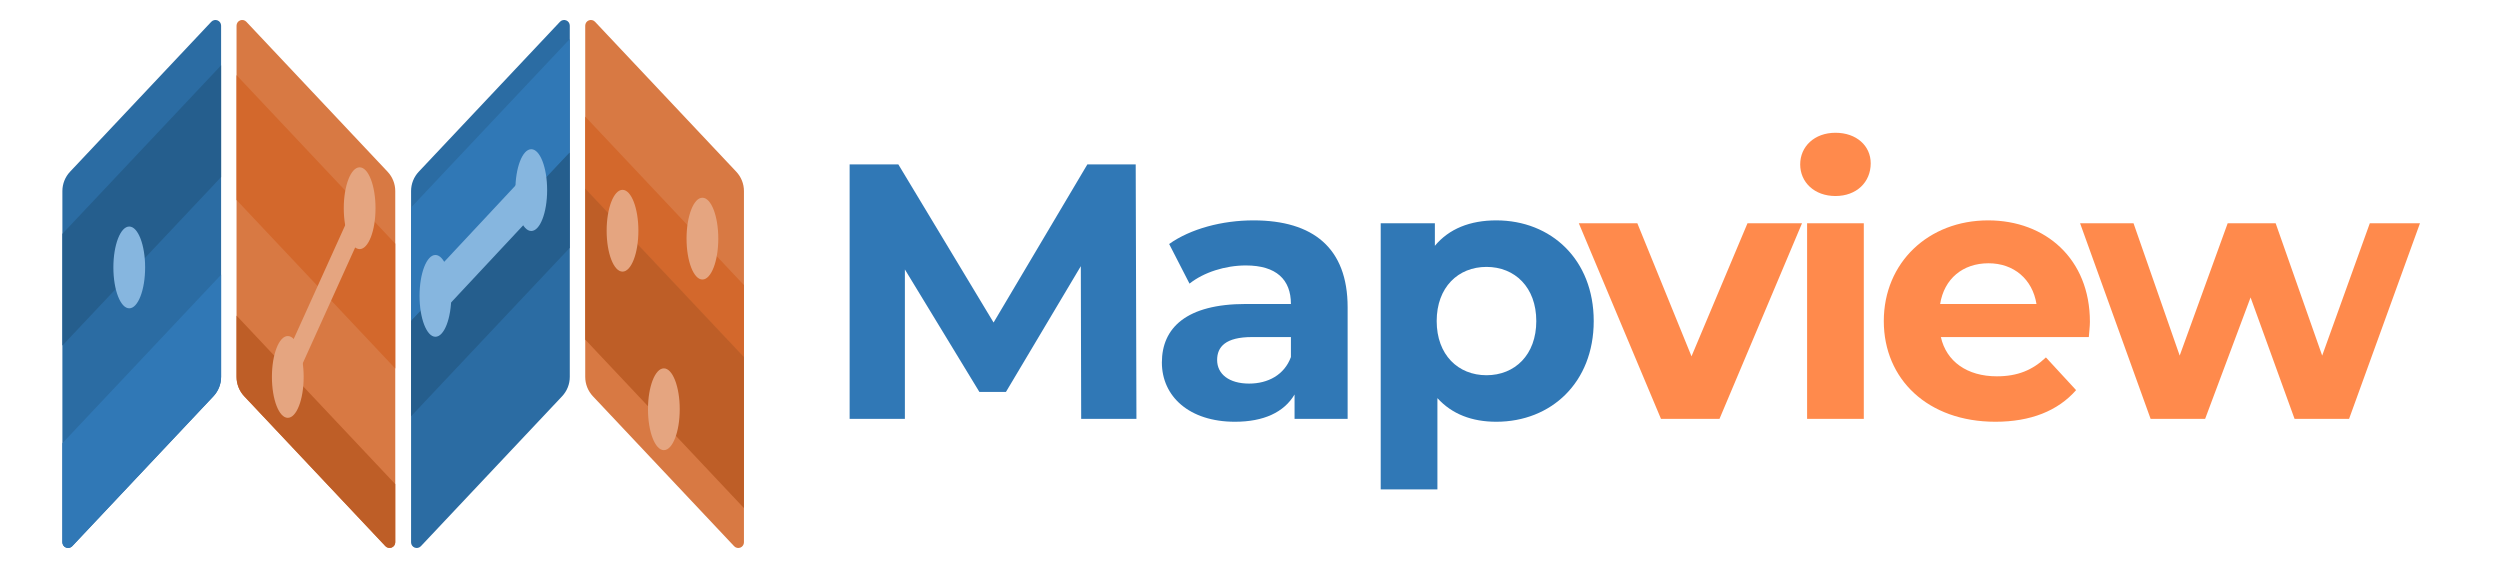
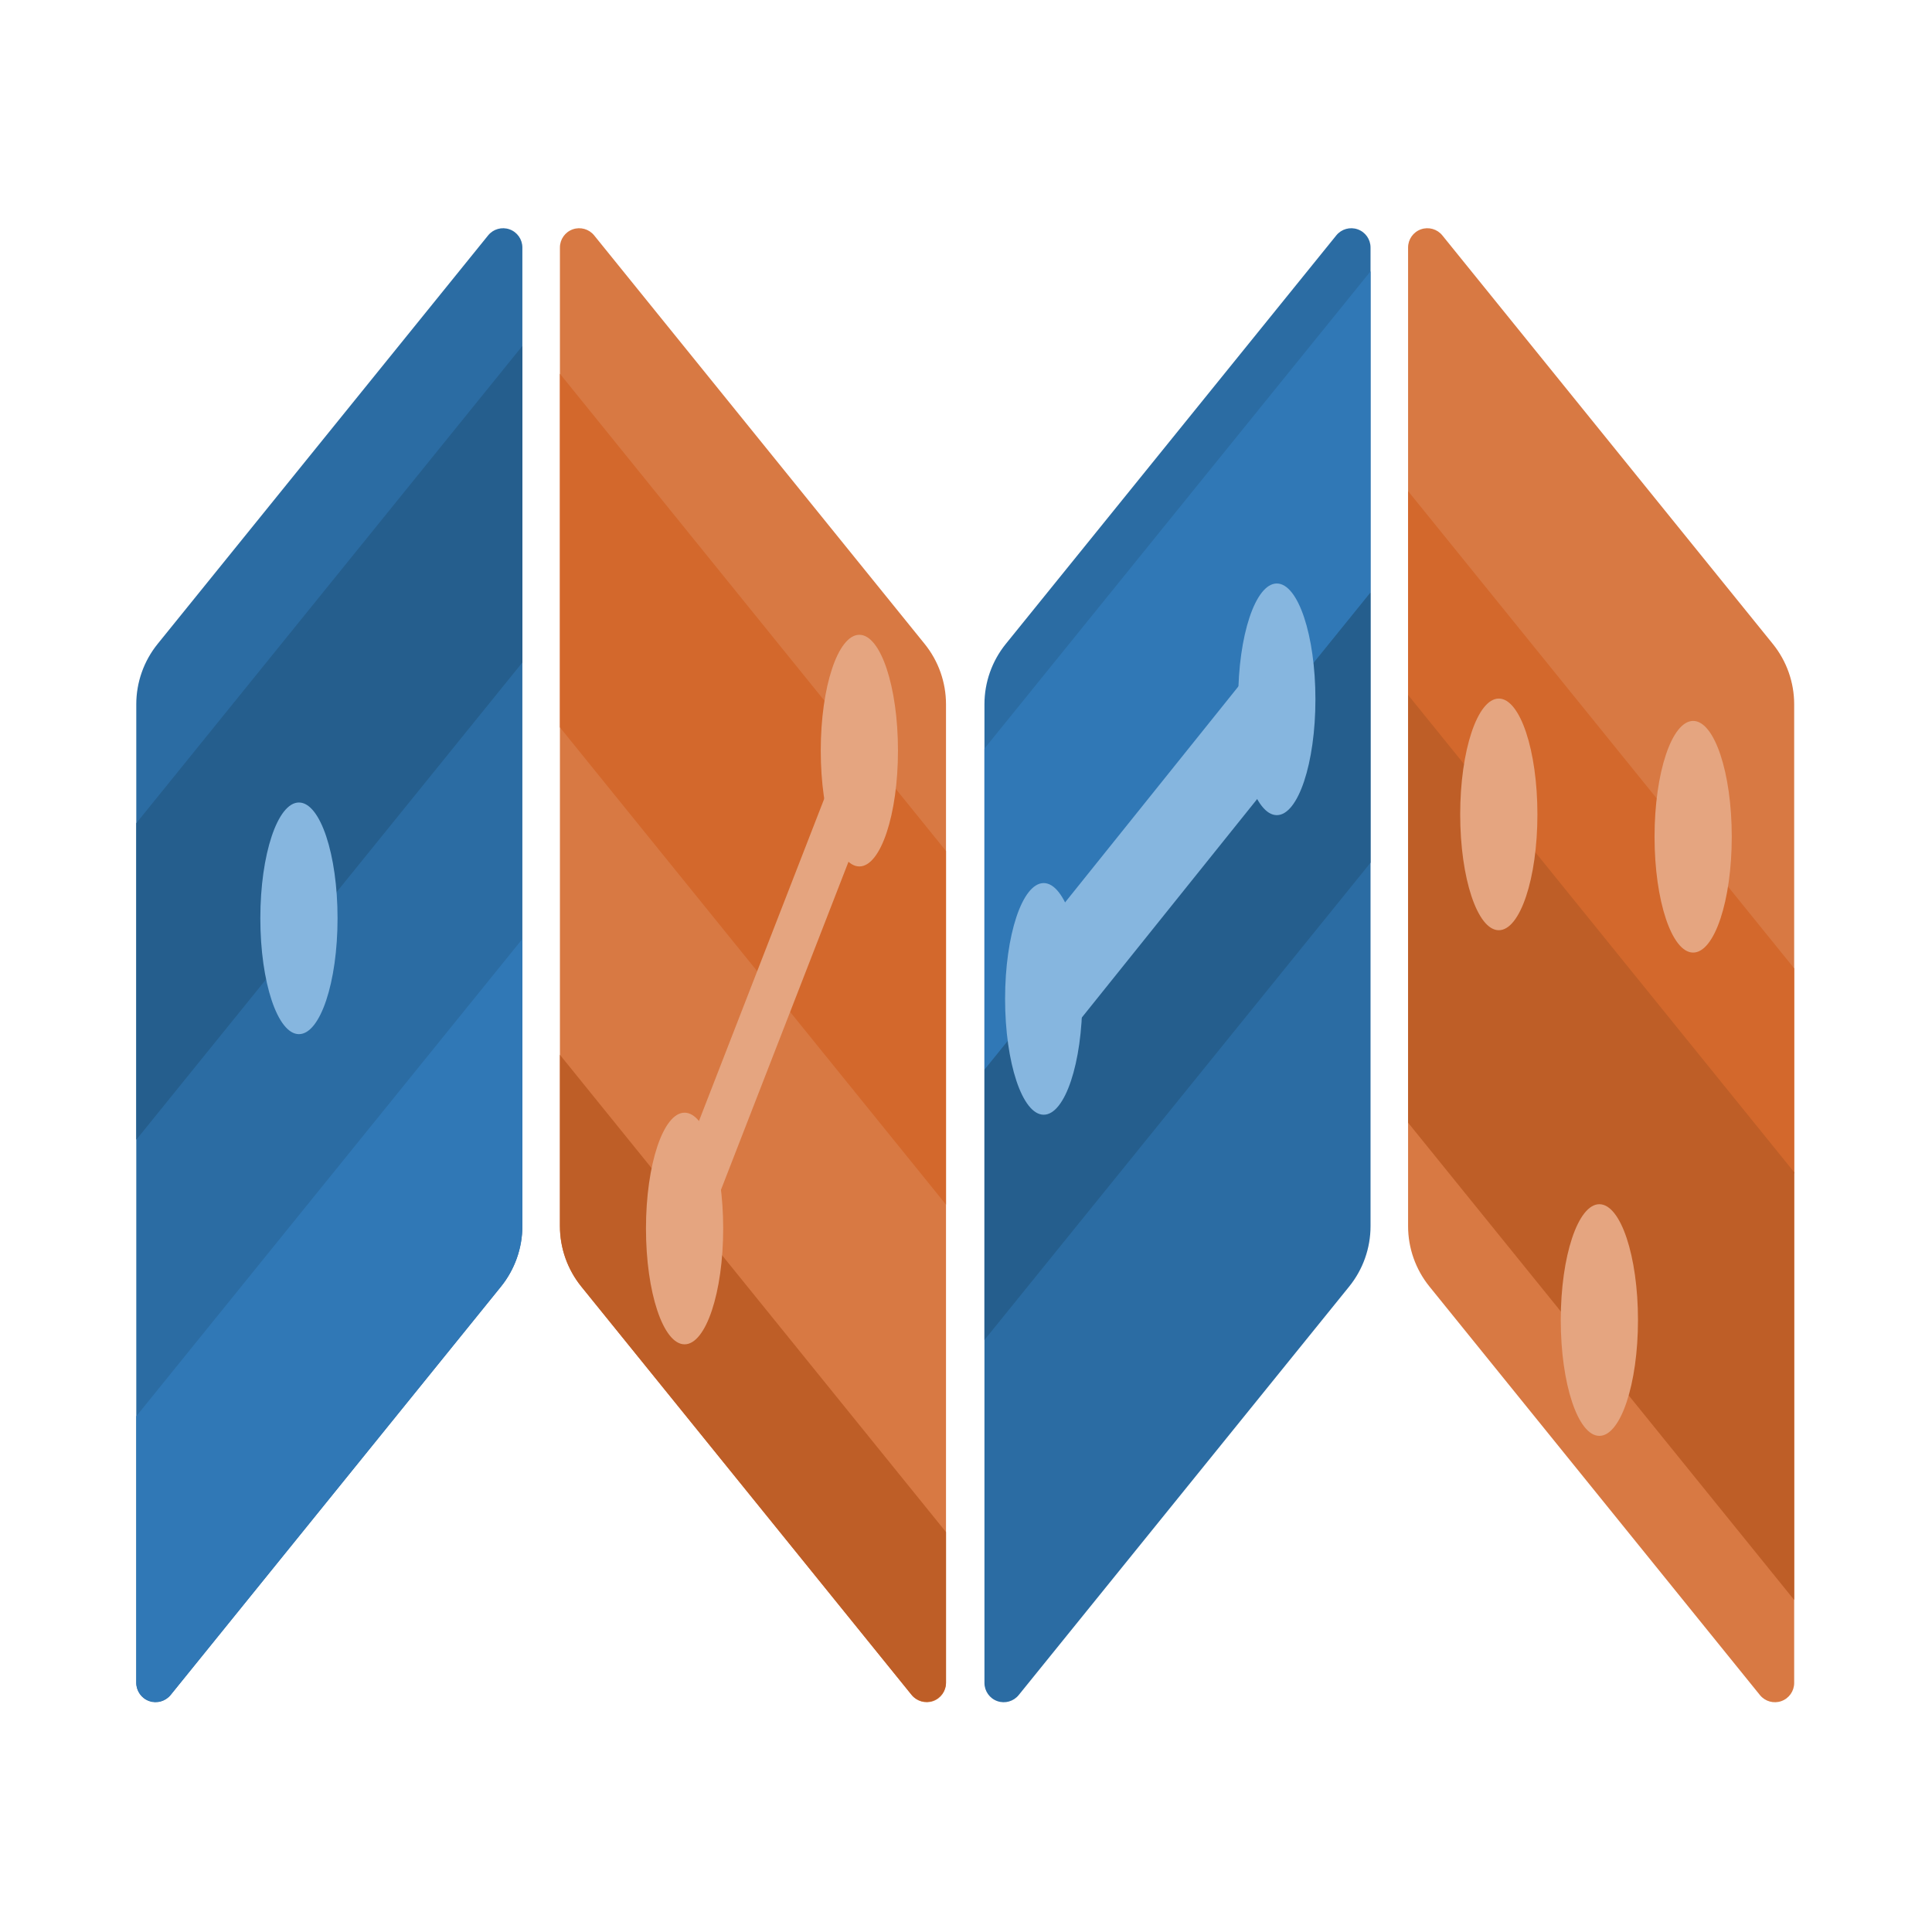
- <svg xmlns="http://www.w3.org/2000/svg" viewBox="0 0 1834 417" version="1.1" xml:space="preserve" style="     fill-rule: evenodd;     clip-rule: evenodd;     stroke-linejoin: round;     stroke-miterlimit: 2; ">
-   <g transform="matrix(-1.14063,0,0,1.76597,686.064,-106.722)">
-     <path d="M225.089,71.086C225.089,70.121 224.177,69.253 222.788,68.897C221.399,68.541 219.814,68.769 218.789,69.471C200.031,82.334 144.803,120.204 127.947,131.763C124.773,133.94 123.005,136.817 123.005,139.807C123.005,162.392 123.005,260.491 123.005,285.722C123.005,286.687 123.917,287.555 125.306,287.911C126.695,288.267 128.28,288.039 129.305,287.337C148.063,274.474 203.291,236.604 220.147,225.045C223.321,222.868 225.089,219.991 225.089,217.001C225.089,194.416 225.089,96.317 225.089,71.086Z" style="fill: rgb(216, 121, 67)" />
+ <svg xmlns="http://www.w3.org/2000/svg" width="100%" height="100%" viewBox="0 0 417 417" version="1.1" xml:space="preserve" style="fill-rule:evenodd;clip-rule:evenodd;stroke-linejoin:round;stroke-miterlimit:2;">
+   <g transform="matrix(-0.816322,0,0,1.47164,487.664,-54.213)">
+     <path d="M225.089,73.138C225.089,71.941 223.729,70.873 221.694,70.474C219.659,70.074 217.392,70.43 216.034,71.361C195.422,85.495 145.486,119.736 128.653,131.279C124.999,133.785 123.005,136.91 123.005,140.133C123.005,162.73 123.005,255.714 123.005,283.67C123.005,284.868 124.365,285.935 126.4,286.334C128.435,286.734 130.702,286.378 132.06,285.447C152.672,271.314 202.608,237.072 219.441,225.529C223.095,223.023 225.089,219.898 225.089,216.675C225.089,194.078 225.089,101.094 225.089,73.138Z" style="fill:rgb(216,121,67);" />
  </g>
-   <g transform="matrix(1.14063,0,0,1.76597,161.255,-106.722)">
-     <path d="M225.089,71.086C225.089,70.121 224.177,69.253 222.788,68.897C221.399,68.541 219.814,68.769 218.789,69.471C200.031,82.334 144.803,120.204 127.947,131.763C124.773,133.94 123.005,136.817 123.005,139.807C123.005,162.392 123.005,260.491 123.005,285.722C123.005,286.687 123.917,287.555 125.306,287.911C126.695,288.267 128.28,288.039 129.305,287.337C148.063,274.474 203.291,236.604 220.147,225.045C223.321,222.868 225.089,219.991 225.089,217.001C225.089,194.416 225.089,96.317 225.089,71.086Z" style="fill: rgb(43, 108, 163)" />
+   <g transform="matrix(0.816322,0,0,1.47164,112.07,-54.213)">
+     <path d="M225.089,73.138C225.089,71.941 223.729,70.873 221.694,70.474C219.659,70.074 217.392,70.43 216.034,71.361C195.422,85.495 145.486,119.736 128.653,131.279C124.999,133.785 123.005,136.91 123.005,140.133C123.005,162.73 123.005,255.714 123.005,283.67C123.005,284.868 124.365,285.935 126.4,286.334C128.435,286.734 130.702,286.378 132.06,285.447C152.672,271.314 202.608,237.072 219.441,225.529C223.095,223.023 225.089,219.898 225.089,216.675C225.089,194.078 225.089,101.094 225.089,73.138Z" style="fill:rgb(43,108,163);" />
  </g>
-   <g transform="matrix(1.14063,0,0,1.76597,-94.5419,-106.722)">
-     <path d="M225.089,71.086C225.089,70.121 224.177,69.253 222.788,68.897C221.399,68.541 219.814,68.769 218.789,69.471C200.031,82.334 144.803,120.204 127.947,131.763C124.773,133.94 123.005,136.817 123.005,139.807C123.005,162.392 123.005,260.491 123.005,285.722C123.005,286.687 123.917,287.555 125.306,287.911C126.695,288.267 128.28,288.039 129.305,287.337C148.051,274.482 203.221,236.651 220.115,225.067C223.31,222.876 225.089,219.981 225.089,216.971L225.089,71.086Z" style="fill: rgb(43, 108, 163)" />
+   <g transform="matrix(0.816322,0,0,1.47164,-70.9978,-54.213)">
+     <path d="M225.089,73.138C225.089,71.941 223.729,70.873 221.694,70.474C219.659,70.074 217.392,70.43 216.034,71.361C195.422,85.495 145.486,119.736 128.653,131.279C124.999,133.785 123.005,136.91 123.005,140.133C123.005,162.73 123.005,255.714 123.005,283.67C123.005,284.868 124.365,285.935 126.4,286.334C128.435,286.734 130.702,286.378 132.06,285.447C152.657,271.324 202.536,237.121 219.405,225.554C223.083,223.032 225.089,219.887 225.089,216.643C225.089,193.989 225.089,101.081 225.089,73.138Z" style="fill:rgb(43,108,163);" />
  </g>
-   <g transform="matrix(1.14063,0,0,1.76597,-94.5419,-106.722)">
-     <path d="M225.089,174.553L123.005,244.553C123.005,244.553 123.005,272.969 123.005,285.659C123.005,286.635 123.927,287.511 125.331,287.871C126.734,288.231 128.336,288.001 129.372,287.291C148.181,274.393 203.239,236.639 220.114,225.068C223.31,222.877 225.089,219.98 225.089,216.97C225.089,205.058 225.089,174.553 225.089,174.553Z" style="fill: rgb(48, 120, 182)" />
+   <g transform="matrix(0.816322,0,0,1.47164,-70.9978,-54.213)">
+     <path d="M225.089,174.553L123.005,244.553C123.005,244.553 123.005,270.125 123.005,283.586C123.005,284.796 124.38,285.874 126.436,286.278C128.492,286.681 130.784,286.322 132.156,285.382C152.811,271.218 202.56,237.105 219.403,225.555C223.082,223.033 225.089,219.886 225.089,216.642C225.089,204.507 225.089,174.553 225.089,174.553Z" style="fill:rgb(48,120,182);" />
  </g>
-   <g transform="matrix(1.14063,0,0,1.76597,161.255,-279.651)">
-     <path d="M225.089,174.553L123.005,244.553L123.005,291.656L225.089,221.656L225.089,174.553Z" style="fill: rgb(48, 120, 182)" />
+   <g transform="matrix(0.816322,0,0,1.47164,112.07,-198.32)">
+     <path d="M225.089,174.553L123.005,244.553L123.005,291.656L225.089,221.656L225.089,174.553Z" style="fill:rgb(48,120,182);" />
  </g>
-   <g transform="matrix(1.14063,0,0,1.76597,-94.5419,-260.322)">
-     <path d="M225.089,174.553L123.005,244.553L123.005,290.977L225.089,220.977L225.089,174.553Z" style="fill: rgb(37, 94, 141)" />
+   <g transform="matrix(0.816322,0,0,1.47164,-70.9978,-182.213)">
+     <path d="M225.089,174.553L123.005,244.553L123.005,290.977L225.089,220.977L225.089,174.553Z" style="fill:rgb(37,94,141);" />
  </g>
-   <g transform="matrix(1.14063,0,0,1.76597,161.255,-208.462)">
-     <path d="M225.089,181.349L123.005,251.349L123.005,290.977L225.089,220.977L225.089,181.349Z" style="fill: rgb(37, 94, 141)" />
+   <g transform="matrix(0.816322,0,0,1.47164,112.07,-138.996)">
+     <path d="M225.089,181.349L123.005,251.349L123.005,290.977L225.089,220.977L225.089,181.349Z" style="fill:rgb(37,94,141);" />
  </g>
-   <g transform="matrix(-1.14063,0,0,1.76597,430.267,-106.722)">
-     <path d="M225.089,71.086C225.089,70.121 224.177,69.253 222.788,68.897C221.399,68.541 219.814,68.769 218.789,69.471C200.031,82.334 144.803,120.204 127.947,131.763C124.773,133.94 123.005,136.817 123.005,139.807C123.005,162.392 123.005,260.491 123.005,285.722C123.005,286.687 123.917,287.555 125.306,287.911C126.695,288.267 128.28,288.039 129.305,287.337C148.05,274.483 203.219,236.653 220.114,225.068C223.31,222.877 225.089,219.98 225.089,216.97C225.089,194.326 225.089,96.305 225.089,71.086Z" style="fill: rgb(216, 121, 67)" />
+   <g transform="matrix(-0.816322,0,0,1.47164,304.596,-54.213)">
+     <path d="M225.089,73.138C225.089,71.941 223.729,70.873 221.694,70.474C219.659,70.074 217.392,70.43 216.034,71.361C195.422,85.495 145.486,119.736 128.653,131.279C124.999,133.785 123.005,136.91 123.005,140.133C123.005,162.73 123.005,255.714 123.005,283.67C123.005,284.868 124.365,285.935 126.4,286.334C128.435,286.734 130.702,286.378 132.06,285.447C152.657,271.324 202.533,237.123 219.403,225.555C223.082,223.033 225.089,219.886 225.089,216.642L225.089,73.138Z" style="fill:rgb(216,121,67);" />
  </g>
-   <g transform="matrix(-1.14063,0,0,1.76597,430.267,-283.122)">
-     <path d="M225.089,191.541L123.005,261.541L123.005,313.401L225.089,243.401L225.089,191.541Z" style="fill: rgb(211, 104, 44)" />
+   <g transform="matrix(-0.816322,0,0,1.47164,304.596,-201.213)">
+     <path d="M225.089,191.541L123.005,261.541L123.005,313.401L225.089,243.401L225.089,191.541Z" style="fill:rgb(211,104,44);" />
  </g>
-   <g transform="matrix(-1.14063,0,0,1.76597,686.064,-252.724)">
-     <path d="M225.089,191.541L123.005,261.541L123.005,291.656L225.089,221.656L225.089,191.541Z" style="fill: rgb(211, 104, 44)" />
+   <g transform="matrix(-0.816322,0,0,1.47164,487.664,-175.881)">
+     <path d="M225.089,191.541L123.005,261.541L123.005,291.656L225.089,221.656L225.089,191.541Z" style="fill:rgb(211,104,44);" />
  </g>
-   <g transform="matrix(-1.14063,0,0,1.76597,686.064,-199.924)">
-     <path d="M225.089,191.541L123.005,261.541L123.005,324.273L225.089,254.273L225.089,191.541Z" style="fill: rgb(190, 94, 39)" />
+   <g transform="matrix(-0.816322,0,0,1.47164,487.664,-131.881)">
+     <path d="M225.089,191.541L123.005,261.541L123.005,324.273L225.089,254.273L225.089,191.541Z" style="fill:rgb(190,94,39);" />
  </g>
-   <g transform="matrix(-1.14063,0,0,1.76597,430.267,-106.722)">
-     <path d="M225.089,191.541L123.005,261.541C123.005,261.541 123.005,276.875 123.005,285.659C123.005,286.635 123.927,287.511 125.331,287.871C126.734,288.231 128.336,288.001 129.372,287.291C148.194,274.384 203.311,236.59 220.147,225.045C223.321,222.868 225.089,219.991 225.089,217.001C225.089,208.548 225.089,191.541 225.089,191.541Z" style="fill: rgb(190, 94, 39)" />
+   <g transform="matrix(-0.816322,0,0,1.47164,304.596,-54.213)">
+     <path d="M225.089,191.541L123.005,261.541L123.005,283.586C123.005,284.796 124.38,285.874 126.436,286.278C128.492,286.681 130.784,286.322 132.156,285.382C152.827,271.207 202.634,237.054 219.441,225.529C223.095,223.023 225.089,219.898 225.089,216.675C225.089,208.119 225.089,191.541 225.089,191.541Z" style="fill:rgb(190,94,39);" />
  </g>
-   <g transform="matrix(0.585398,-9.93651e-18,2.88309e-17,-1.45496,37.6311,739.717)">
-     <ellipse cx="97.69" cy="373.574" rx="19.891" ry="20.619" style="fill: rgb(134, 182, 223)" />
+   <g transform="matrix(0.418956,-8.28043e-18,2.06336e-17,-1.21246,23.5954,651.153)">
+     <ellipse cx="97.69" cy="373.574" rx="19.891" ry="20.619" style="fill:rgb(134,182,223);" />
  </g>
-   <g transform="matrix(0.585398,-9.93651e-18,2.88309e-17,-1.45496,153.935,820.056)">
-     <ellipse cx="97.69" cy="373.574" rx="19.891" ry="20.619" style="fill: rgb(229, 165, 128)" />
+   <g transform="matrix(0.418956,-8.28043e-18,2.06336e-17,-1.21246,106.831,718.102)">
+     <ellipse cx="97.69" cy="373.574" rx="19.891" ry="20.619" style="fill:rgb(229,165,128);" />
  </g>
-   <g transform="matrix(0.585398,-9.93651e-18,2.88309e-17,-1.45496,458.106,718.59)">
-     <ellipse cx="97.69" cy="373.574" rx="19.891" ry="20.619" style="fill: rgb(229, 165, 128)" />
+   <g transform="matrix(0.418956,-8.28043e-18,2.06336e-17,-1.21246,324.52,633.547)">
+     <ellipse cx="97.69" cy="373.574" rx="19.891" ry="20.619" style="fill:rgb(229,165,128);" />
  </g>
-   <g transform="matrix(0.585398,-9.93651e-18,2.88309e-17,-1.45496,429.822,843.764)">
-     <ellipse cx="97.69" cy="373.574" rx="19.891" ry="20.619" style="fill: rgb(229, 165, 128)" />
+   <g transform="matrix(0.418956,-8.28043e-18,2.06336e-17,-1.21246,304.278,737.859)">
+     <ellipse cx="97.69" cy="373.574" rx="19.891" ry="20.619" style="fill:rgb(229,165,128);" />
  </g>
-   <g transform="matrix(0.585398,-9.93651e-18,2.88309e-17,-1.45496,399.493,712.798)">
-     <ellipse cx="97.69" cy="373.574" rx="19.891" ry="20.619" style="fill: rgb(229, 165, 128)" />
+   <g transform="matrix(0.418956,-8.28043e-18,2.06336e-17,-1.21246,282.572,628.721)">
+     <ellipse cx="97.69" cy="373.574" rx="19.891" ry="20.619" style="fill:rgb(229,165,128);" />
  </g>
-   <g transform="matrix(0.585398,-9.93651e-18,2.88309e-17,-1.45496,206.647,696.28)">
-     <ellipse cx="97.69" cy="373.574" rx="19.891" ry="20.619" style="fill: rgb(229, 165, 128)" />
+   <g transform="matrix(0.418956,-8.28043e-18,2.06336e-17,-1.21246,144.556,614.956)">
+     <ellipse cx="97.69" cy="373.574" rx="19.891" ry="20.619" style="fill:rgb(229,165,128);" />
  </g>
-   <g transform="matrix(0.585398,-9.93651e-18,2.88309e-17,-1.45496,332.545,682.994)">
-     <ellipse cx="97.69" cy="373.574" rx="19.891" ry="20.619" style="fill: rgb(134, 182, 223)" />
+   <g transform="matrix(0.418956,-8.28043e-18,2.06336e-17,-1.21246,234.658,603.884)">
+     <ellipse cx="97.69" cy="373.574" rx="19.891" ry="20.619" style="fill:rgb(134,182,223);" />
  </g>
-   <g transform="matrix(0.585398,-9.93651e-18,2.88309e-17,-1.45496,262.24,760.586)">
-     <ellipse cx="97.69" cy="373.574" rx="19.891" ry="20.619" style="fill: rgb(134, 182, 223)" />
+   <g transform="matrix(0.418956,-8.28043e-18,2.06336e-17,-1.21246,184.343,668.544)">
+     <ellipse cx="97.69" cy="373.574" rx="19.891" ry="20.619" style="fill:rgb(134,182,223);" />
  </g>
-   <g transform="matrix(0.572951,0.191265,-0.607197,1.34156,386.2,-288.98)">
-     <path d="M132.385,318.853C132.385,316.316 127.389,314.256 121.236,314.256C115.082,314.256 110.087,316.316 110.087,318.853L110.087,397.362C110.087,399.9 115.082,401.96 121.236,401.96C127.389,401.96 132.385,399.9 132.385,397.362L132.385,318.853Z" style="fill: rgb(229, 165, 128)" />
+   <g transform="matrix(0.410048,0.159387,-0.434557,1.11797,273.059,-206.094)">
+     <path d="M132.385,318.345C132.385,316.088 127.389,314.256 121.236,314.256C115.082,314.256 110.087,316.088 110.087,318.345L110.087,397.871C110.087,400.128 115.082,401.96 121.236,401.96C127.389,401.96 132.385,400.128 132.385,397.871L132.385,318.345Z" style="fill:rgb(229,165,128);" />
  </g>
-   <g transform="matrix(0.897969,0.618869,-0.874392,0.935764,558.757,-231.092)">
-     <path d="M132.385,319.123C132.385,316.437 129.852,314.256 126.731,314.256L115.74,314.256C112.62,314.256 110.087,316.437 110.087,319.123L110.087,397.092C110.087,399.779 112.62,401.96 115.74,401.96L126.731,401.96C129.852,401.96 132.385,399.779 132.385,397.092L132.385,319.123Z" style="fill: rgb(134, 182, 223)" />
-   </g>
-   <g transform="matrix(1.89477,0,0,1,-222.421,-10.3164)">
-     <g transform="matrix(140.738,0,0,266.667,434.657,317.583)">
-       <path d="M0.872,0L0.87,-0.7L0.737,-0.7L0.479,-0.265L0.217,-0.7L0.083,-0.7L0.083,0L0.235,0L0.235,-0.411L0.44,-0.074L0.513,-0.074L0.719,-0.42L0.72,0L0.872,0Z" style="fill: rgb(48, 120, 182); fill-rule: nonzero" />
-     </g>
-     <g transform="matrix(140.738,0,0,266.667,562.025,317.583)">
-       <path d="M0.289,-0.546C0.203,-0.546 0.116,-0.523 0.057,-0.481L0.113,-0.372C0.152,-0.403 0.211,-0.422 0.268,-0.422C0.352,-0.422 0.392,-0.383 0.392,-0.316L0.268,-0.316C0.104,-0.316 0.037,-0.25 0.037,-0.155C0.037,-0.062 0.112,0.008 0.238,0.008C0.317,0.008 0.373,-0.018 0.402,-0.067L0.402,0L0.548,0L0.548,-0.307C0.548,-0.47 0.453,-0.546 0.289,-0.546ZM0.277,-0.097C0.222,-0.097 0.189,-0.123 0.189,-0.162C0.189,-0.198 0.212,-0.225 0.285,-0.225L0.392,-0.225L0.392,-0.17C0.374,-0.121 0.329,-0.097 0.277,-0.097Z" style="fill: rgb(48, 120, 182); fill-rule: nonzero" />
-     </g>
-     <g transform="matrix(140.738,0,0,266.667,641.824,317.583)">
-       <path d="M0.39,-0.546C0.318,-0.546 0.26,-0.523 0.221,-0.476L0.221,-0.538L0.072,-0.538L0.072,0.194L0.228,0.194L0.228,-0.057C0.268,-0.013 0.323,0.008 0.39,0.008C0.541,0.008 0.658,-0.1 0.658,-0.269C0.658,-0.438 0.541,-0.546 0.39,-0.546ZM0.363,-0.12C0.285,-0.12 0.226,-0.176 0.226,-0.269C0.226,-0.362 0.285,-0.418 0.363,-0.418C0.441,-0.418 0.5,-0.362 0.5,-0.269C0.5,-0.176 0.441,-0.12 0.363,-0.12Z" style="fill: rgb(48, 120, 182); fill-rule: nonzero" />
-     </g>
-     <g transform="matrix(140.738,0,0,266.667,729.786,317.583)">
-       <path d="M0.456,-0.538L0.302,-0.172L0.153,-0.538L-0.008,-0.538L0.218,0L0.379,0L0.606,-0.538L0.456,-0.538Z" style="fill: rgb(255, 138, 76); fill-rule: nonzero" />
-     </g>
-     <g transform="matrix(140.738,0,0,266.667,806.91,317.583)">
-       <path d="M0.15,-0.613C0.208,-0.613 0.247,-0.651 0.247,-0.703C0.247,-0.751 0.208,-0.787 0.15,-0.787C0.092,-0.787 0.053,-0.749 0.053,-0.7C0.053,-0.651 0.092,-0.613 0.15,-0.613ZM0.072,0L0.228,0L0.228,-0.538L0.072,-0.538L0.072,0Z" style="fill: rgb(255, 138, 76); fill-rule: nonzero" />
-     </g>
-     <g transform="matrix(140.738,0,0,266.667,842.236,317.583)">
-       <path d="M0.599,-0.267C0.599,-0.44 0.477,-0.546 0.319,-0.546C0.155,-0.546 0.032,-0.43 0.032,-0.269C0.032,-0.109 0.153,0.008 0.339,0.008C0.436,0.008 0.511,-0.022 0.561,-0.079L0.478,-0.169C0.441,-0.134 0.4,-0.117 0.343,-0.117C0.261,-0.117 0.204,-0.158 0.189,-0.225L0.596,-0.225C0.597,-0.238 0.599,-0.255 0.599,-0.267ZM0.32,-0.428C0.39,-0.428 0.441,-0.384 0.452,-0.316L0.187,-0.316C0.198,-0.385 0.249,-0.428 0.32,-0.428Z" style="fill: rgb(255, 138, 76); fill-rule: nonzero" />
-     </g>
-     <g transform="matrix(140.738,0,0,266.667,922.597,317.583)">
-       <path d="M0.798,-0.538L0.667,-0.174L0.539,-0.538L0.407,-0.538L0.275,-0.174L0.148,-0.538L0.001,-0.538L0.195,0L0.345,0L0.47,-0.334L0.591,0L0.741,0L0.936,-0.538L0.798,-0.538Z" style="fill: rgb(255, 138, 76); fill-rule: nonzero" />
-     </g>
+   <g transform="matrix(0.642657,0.515724,-0.625783,0.779804,396.554,-157.855)">
+     <path d="M132.385,318.915C132.385,316.343 129.852,314.256 126.731,314.256L115.74,314.256C112.62,314.256 110.087,316.343 110.087,318.915L110.087,397.3C110.087,399.872 112.62,401.96 115.74,401.96L126.731,401.96C129.852,401.96 132.385,399.872 132.385,397.3L132.385,318.915Z" style="fill:rgb(134,182,223);" />
  </g>
</svg>
